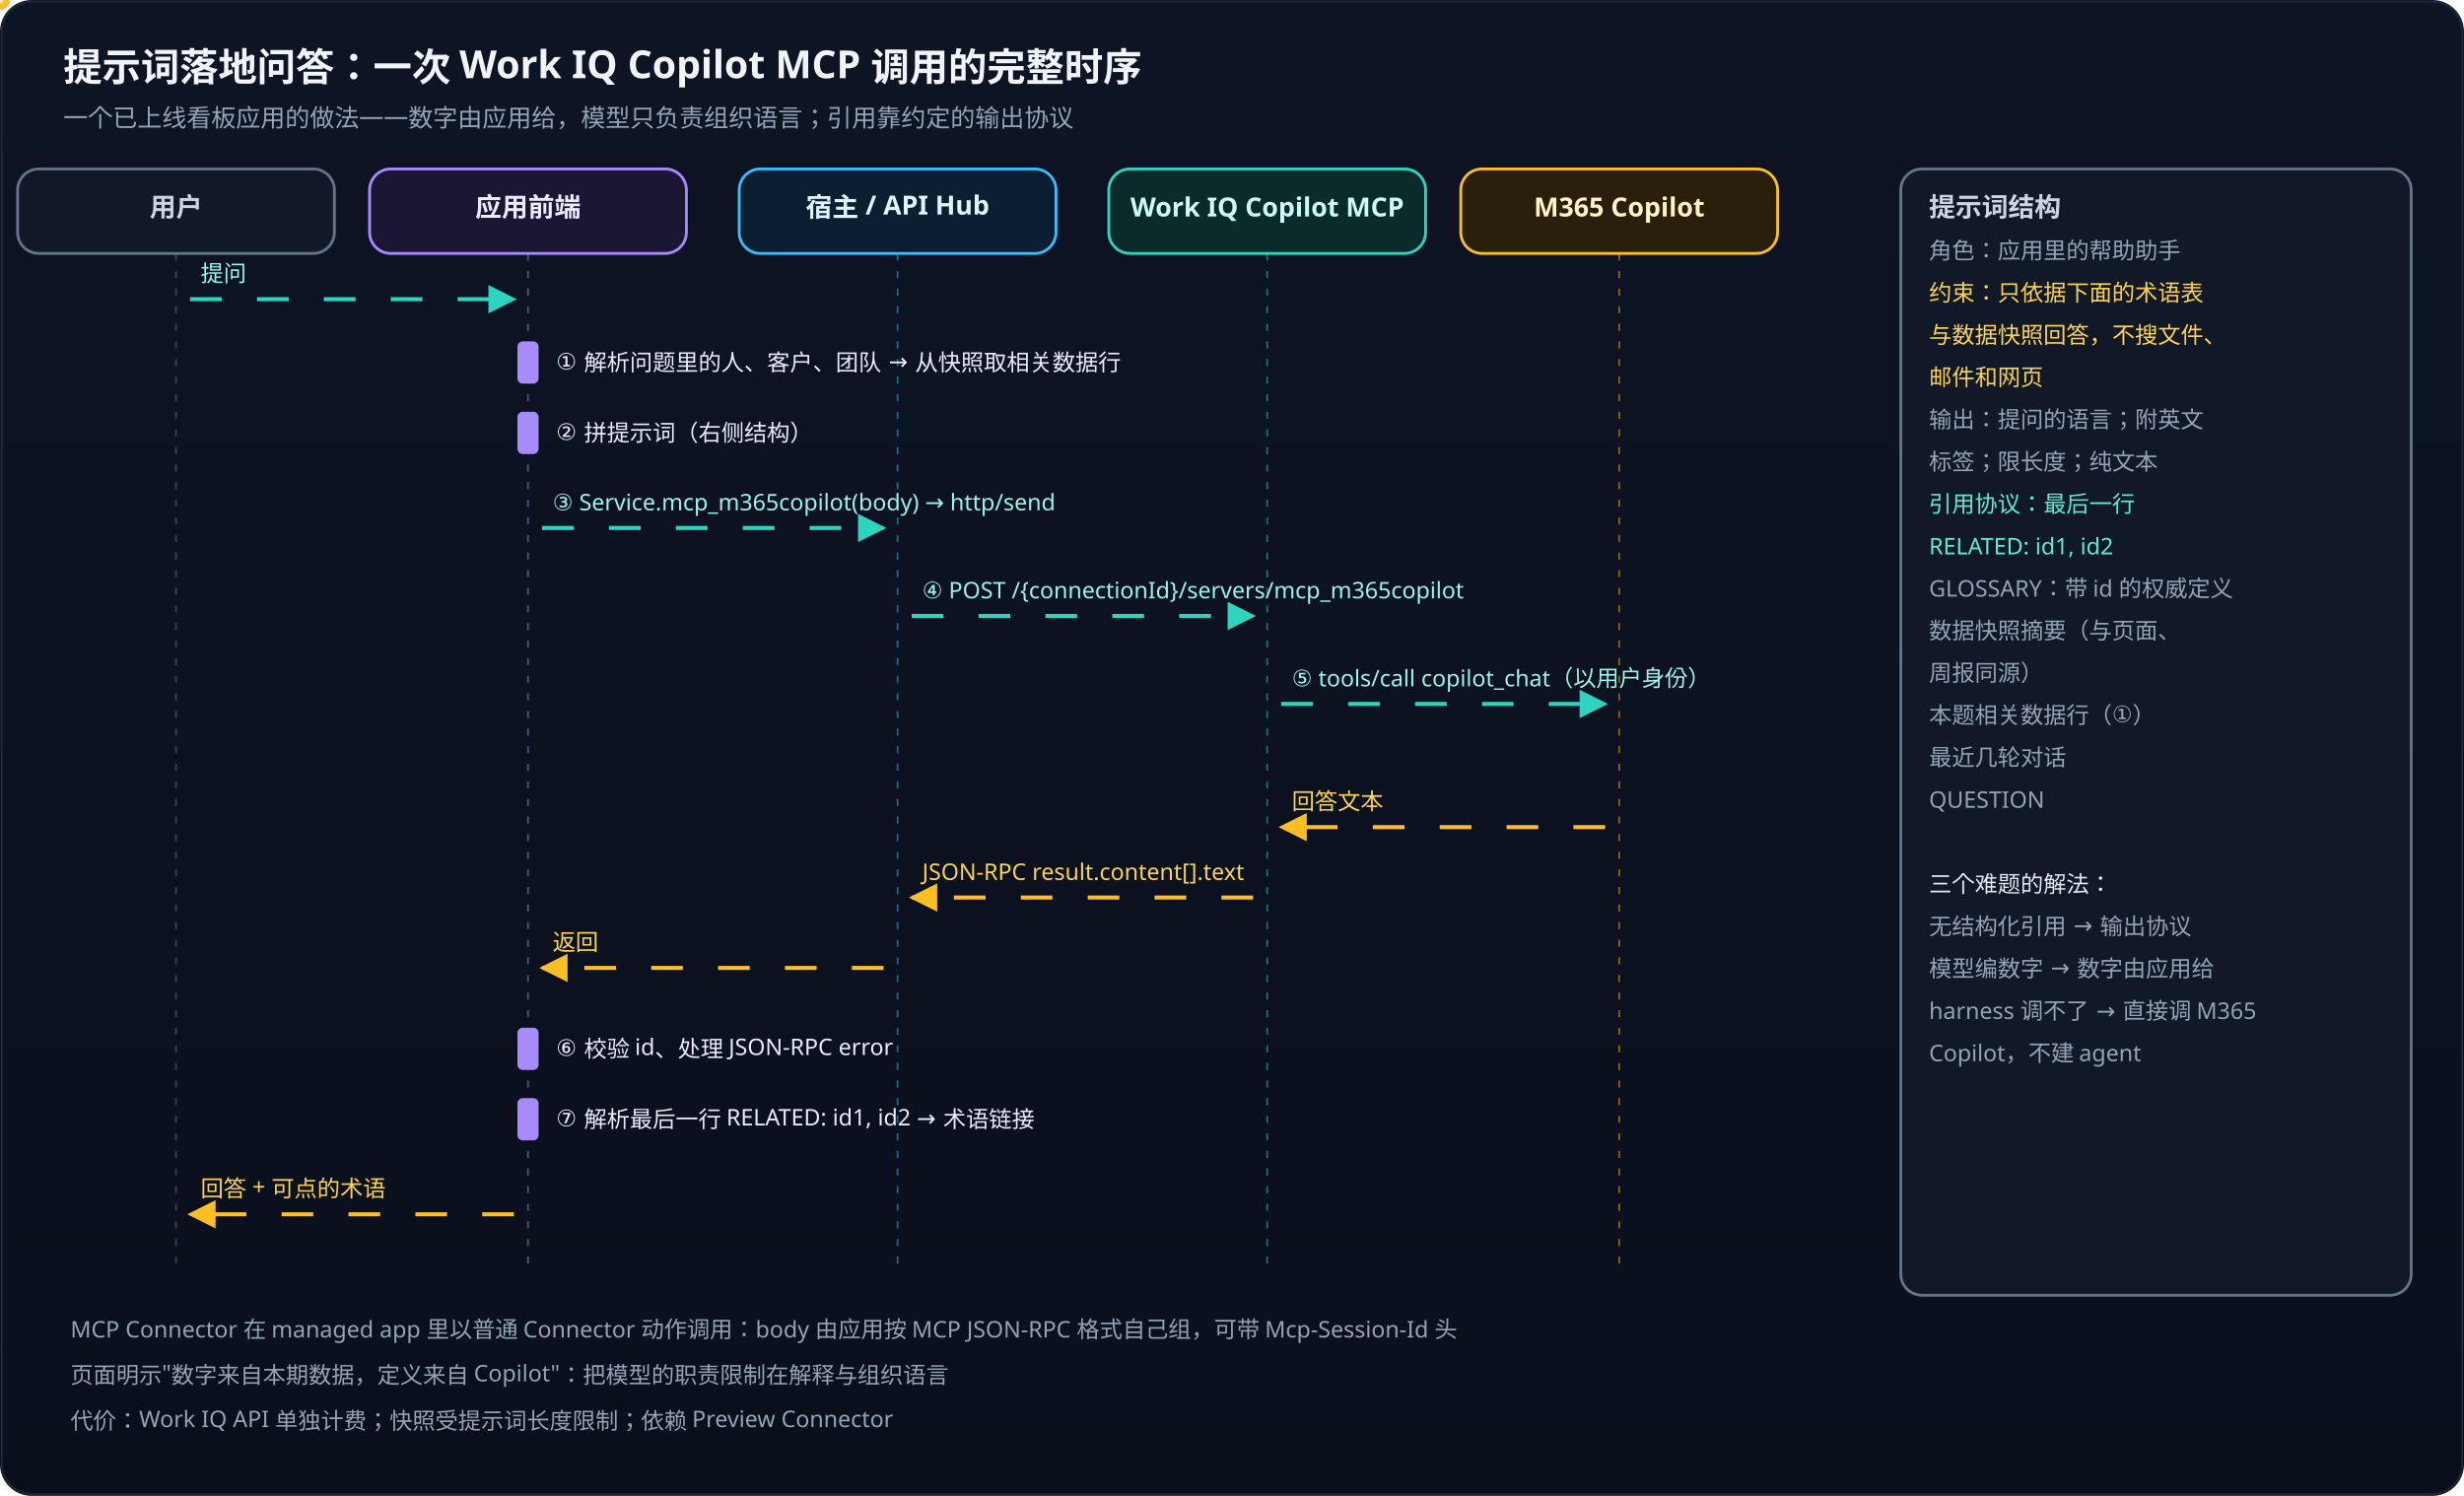
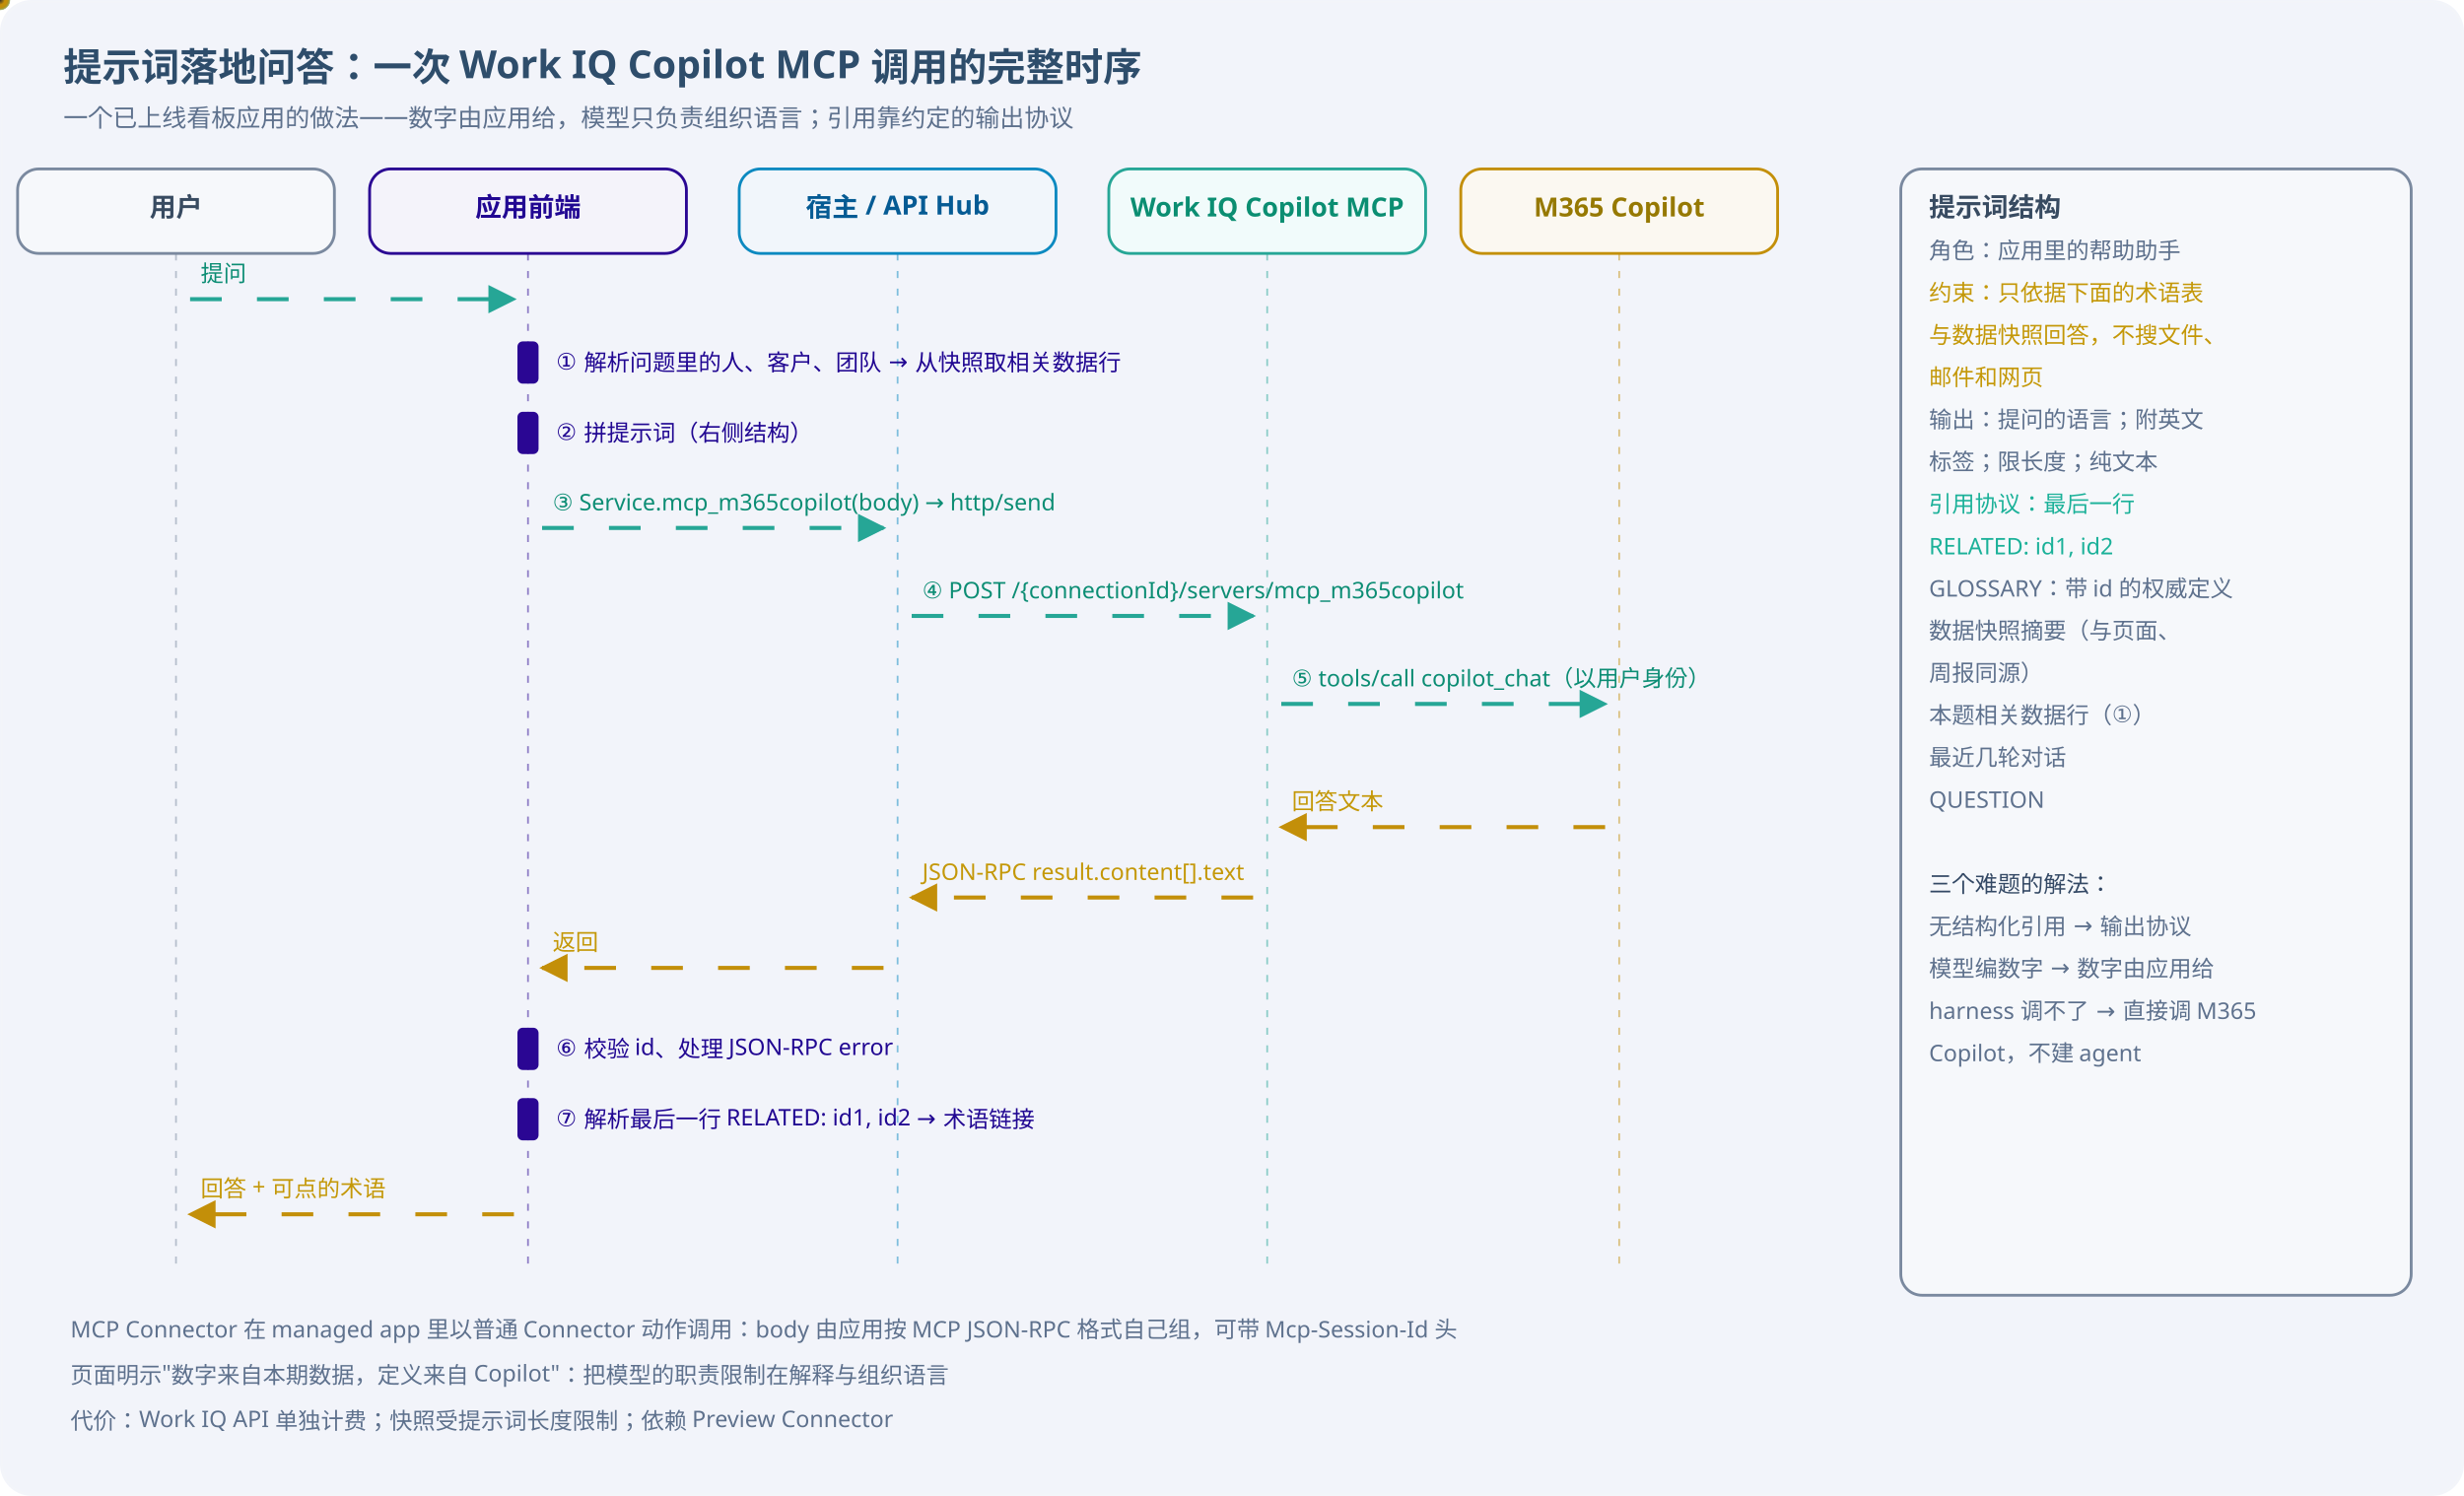
<svg xmlns="http://www.w3.org/2000/svg" width="1400" height="850" viewBox="0 0 1400 850" font-family="PingFang SC, Hiragino Sans GB, Microsoft YaHei, sans-serif">
  <defs>
    <linearGradient id="bg" x1="0" y1="0" x2="0" y2="1">
-       <stop offset="0" stop-color="#0d1424" />
-       <stop offset="1" stop-color="#0a0f1c" />
+       <stop offset="0" stop-color="#f2f4fa" />
+       <stop offset="1" stop-color="#f2f4fa" />
    </linearGradient>
    <radialGradient id="pt_teal" cx="0.5" cy="0.5" r="0.5">
-       <stop offset="0" stop-color="#ffffff" />
-       <stop offset="0.45" stop-color="#2dd4bf" />
-       <stop offset="1" stop-color="#2dd4bf" stop-opacity="0" />
+       <stop offset="0" stop-color="#2b2b2b" />
+       <stop offset="0.45" stop-color="#26a696" />
+       <stop offset="1" stop-color="#26a696" stop-opacity="0" />
    </radialGradient>
    <marker id="ar_teal" viewBox="0 0 10 10" refX="9" refY="5" markerWidth="7" markerHeight="7" orient="auto-start-reverse">
-       <path d="M0 0 L10 5 L0 10 z" fill="#2dd4bf" />
+       <path d="M0 0 L10 5 L0 10 z" fill="#26a696" />
    </marker>
    <radialGradient id="pt_sky" cx="0.5" cy="0.5" r="0.5">
-       <stop offset="0" stop-color="#ffffff" />
-       <stop offset="0.45" stop-color="#38bdf8" />
-       <stop offset="1" stop-color="#38bdf8" stop-opacity="0" />
+       <stop offset="0" stop-color="#2b2b2b" />
+       <stop offset="0.45" stop-color="#0c89c0" />
+       <stop offset="1" stop-color="#0c89c0" stop-opacity="0" />
    </radialGradient>
    <marker id="ar_sky" viewBox="0 0 10 10" refX="9" refY="5" markerWidth="7" markerHeight="7" orient="auto-start-reverse">
-       <path d="M0 0 L10 5 L0 10 z" fill="#38bdf8" />
+       <path d="M0 0 L10 5 L0 10 z" fill="#0c89c0" />
    </marker>
    <radialGradient id="pt_violet" cx="0.5" cy="0.5" r="0.5">
-       <stop offset="0" stop-color="#ffffff" />
-       <stop offset="0.45" stop-color="#a78bfa" />
-       <stop offset="1" stop-color="#a78bfa" stop-opacity="0" />
+       <stop offset="0" stop-color="#2b2b2b" />
+       <stop offset="0.45" stop-color="#2a0693" />
+       <stop offset="1" stop-color="#2a0693" stop-opacity="0" />
    </radialGradient>
    <marker id="ar_violet" viewBox="0 0 10 10" refX="9" refY="5" markerWidth="7" markerHeight="7" orient="auto-start-reverse">
-       <path d="M0 0 L10 5 L0 10 z" fill="#a78bfa" />
+       <path d="M0 0 L10 5 L0 10 z" fill="#2a0693" />
    </marker>
    <radialGradient id="pt_amber" cx="0.5" cy="0.5" r="0.5">
-       <stop offset="0" stop-color="#ffffff" />
-       <stop offset="0.45" stop-color="#fbbf24" />
-       <stop offset="1" stop-color="#fbbf24" stop-opacity="0" />
+       <stop offset="0" stop-color="#2b2b2b" />
+       <stop offset="0.45" stop-color="#c38f09" />
+       <stop offset="1" stop-color="#c38f09" stop-opacity="0" />
    </radialGradient>
    <marker id="ar_amber" viewBox="0 0 10 10" refX="9" refY="5" markerWidth="7" markerHeight="7" orient="auto-start-reverse">
-       <path d="M0 0 L10 5 L0 10 z" fill="#fbbf24" />
+       <path d="M0 0 L10 5 L0 10 z" fill="#c38f09" />
    </marker>
    <radialGradient id="pt_gray" cx="0.5" cy="0.5" r="0.5">
-       <stop offset="0" stop-color="#ffffff" />
-       <stop offset="0.45" stop-color="#64748b" />
-       <stop offset="1" stop-color="#64748b" stop-opacity="0" />
+       <stop offset="0" stop-color="#2b2b2b" />
+       <stop offset="0.45" stop-color="#7a899f" />
+       <stop offset="1" stop-color="#7a899f" stop-opacity="0" />
    </radialGradient>
    <marker id="ar_gray" viewBox="0 0 10 10" refX="9" refY="5" markerWidth="7" markerHeight="7" orient="auto-start-reverse">
-       <path d="M0 0 L10 5 L0 10 z" fill="#64748b" />
+       <path d="M0 0 L10 5 L0 10 z" fill="#7a899f" />
    </marker>
    <radialGradient id="pt_red" cx="0.5" cy="0.5" r="0.5">
-       <stop offset="0" stop-color="#ffffff" />
-       <stop offset="0.45" stop-color="#f87171" />
-       <stop offset="1" stop-color="#f87171" stop-opacity="0" />
+       <stop offset="0" stop-color="#2b2b2b" />
+       <stop offset="0.45" stop-color="#920707" />
+       <stop offset="1" stop-color="#920707" stop-opacity="0" />
    </radialGradient>
    <marker id="ar_red" viewBox="0 0 10 10" refX="9" refY="5" markerWidth="7" markerHeight="7" orient="auto-start-reverse">
-       <path d="M0 0 L10 5 L0 10 z" fill="#f87171" />
+       <path d="M0 0 L10 5 L0 10 z" fill="#920707" />
    </marker>
    <radialGradient id="pt_rose" cx="0.5" cy="0.5" r="0.5">
-       <stop offset="0" stop-color="#ffffff" />
-       <stop offset="0.45" stop-color="#fb7185" />
-       <stop offset="1" stop-color="#fb7185" stop-opacity="0" />
+       <stop offset="0" stop-color="#2b2b2b" />
+       <stop offset="0.45" stop-color="#950419" />
+       <stop offset="1" stop-color="#950419" stop-opacity="0" />
    </radialGradient>
    <marker id="ar_rose" viewBox="0 0 10 10" refX="9" refY="5" markerWidth="7" markerHeight="7" orient="auto-start-reverse">
-       <path d="M0 0 L10 5 L0 10 z" fill="#fb7185" />
+       <path d="M0 0 L10 5 L0 10 z" fill="#950419" />
    </marker>
    <radialGradient id="pt_green" cx="0.5" cy="0.5" r="0.5">
-       <stop offset="0" stop-color="#ffffff" />
-       <stop offset="0.45" stop-color="#4ade80" />
-       <stop offset="1" stop-color="#4ade80" stop-opacity="0" />
+       <stop offset="0" stop-color="#2b2b2b" />
+       <stop offset="0.45" stop-color="#23a954" />
+       <stop offset="1" stop-color="#23a954" stop-opacity="0" />
    </radialGradient>
    <marker id="ar_green" viewBox="0 0 10 10" refX="9" refY="5" markerWidth="7" markerHeight="7" orient="auto-start-reverse">
-       <path d="M0 0 L10 5 L0 10 z" fill="#4ade80" />
+       <path d="M0 0 L10 5 L0 10 z" fill="#23a954" />
    </marker>
  </defs>
  <style>@keyframes flowDash { to { stroke-dashoffset: -76; } } .flow { stroke-dasharray: 18 20; animation: flowDash 1.6s linear infinite; } @keyframes pulse { 0%,100% { opacity: .6; } 50% { opacity: 1; } } .pulse { animation: pulse 2.2s ease-in-out infinite; }</style>
  <rect width="1400" height="850" rx="18" fill="url(#bg)" />
-   <rect x="1" y="1" width="1398" height="848" rx="17" fill="none" stroke="#1e293b" />
-   <text x="36" y="46" font-size="22" font-weight="700" fill="#f1f5f9" text-anchor="start">提示词落地问答：一次 Work IQ Copilot MCP 调用的完整时序</text>
-   <text x="36" y="72" font-size="14" font-weight="400" fill="#94a3b8" text-anchor="start">一个已上线看板应用的做法——数字由应用给，模型只负责组织语言；引用靠约定的输出协议</text>
-   <rect x="10" y="96" width="180" height="48" rx="12" fill="#111827" stroke="#64748b" stroke-width="1.6" />
-   <text x="100.0" y="123" font-size="15" font-weight="700" fill="#cbd5e1" text-anchor="middle">用户</text>
-   <line x1="100" y1="144" x2="100" y2="720" stroke="#64748b" stroke-opacity=".5" stroke-dasharray="4 6" />
-   <rect x="210" y="96" width="180" height="48" rx="12" fill="#1a1633" stroke="#a78bfa" stroke-width="1.6" />
-   <text x="300.0" y="123" font-size="15" font-weight="700" fill="#ede9fe" text-anchor="middle">应用前端</text>
-   <line x1="300" y1="144" x2="300" y2="720" stroke="#a78bfa" stroke-opacity=".5" stroke-dasharray="4 6" />
-   <rect x="420" y="96" width="180" height="48" rx="12" fill="#0b1f33" stroke="#38bdf8" stroke-width="1.6" />
-   <text x="510.0" y="123" font-size="15" font-weight="700" fill="#e0f2fe" text-anchor="middle">宿主 / API Hub</text>
-   <line x1="510" y1="144" x2="510" y2="720" stroke="#38bdf8" stroke-opacity=".5" stroke-dasharray="4 6" />
-   <rect x="630" y="96" width="180" height="48" rx="12" fill="#0b2a2a" stroke="#2dd4bf" stroke-width="1.6" />
-   <text x="720.0" y="123" font-size="15" font-weight="700" fill="#ccfbf1" text-anchor="middle">Work IQ Copilot MCP</text>
-   <line x1="720" y1="144" x2="720" y2="720" stroke="#2dd4bf" stroke-opacity=".5" stroke-dasharray="4 6" />
-   <rect x="830" y="96" width="180" height="48" rx="12" fill="#2a1f0a" stroke="#fbbf24" stroke-width="1.6" />
-   <text x="920.0" y="123" font-size="15" font-weight="700" fill="#fef3c7" text-anchor="middle">M365 Copilot</text>
-   <line x1="920" y1="144" x2="920" y2="720" stroke="#fbbf24" stroke-opacity=".5" stroke-dasharray="4 6" />
-   <path id="p1" d="M108 170 H292" fill="none" stroke="#2dd4bf" stroke-width="2.3" class="flow" marker-end="url(#ar_teal)" />
+   <rect x="1" y="1" width="1398" height="848" rx="17" fill="none" stroke="#f3f5f9" />
+   <text x="36" y="46" font-size="22" font-weight="700" fill="#2e4d6b" text-anchor="start">提示词落地问答：一次 Work IQ Copilot MCP 调用的完整时序</text>
+   <text x="36" y="72" font-size="14" font-weight="400" fill="#5e718d" text-anchor="start">一个已上线看板应用的做法——数字由应用给，模型只负责组织语言；引用靠约定的输出协议</text>
+   <rect x="10" y="96" width="180" height="48" rx="12" fill="#f6f8fb" stroke="#7a899f" stroke-width="1.6" />
+   <text x="100.0" y="123" font-size="15" font-weight="700" fill="#384b61" text-anchor="middle">用户</text>
+   <line x1="100" y1="144" x2="100" y2="720" stroke="#7a899f" stroke-opacity=".5" stroke-dasharray="4 6" />
+   <rect x="210" y="96" width="180" height="48" rx="12" fill="#f4f3fa" stroke="#2a0693" stroke-width="1.6" />
+   <text x="300.0" y="123" font-size="15" font-weight="700" fill="#210792" text-anchor="middle">应用前端</text>
+   <line x1="300" y1="144" x2="300" y2="720" stroke="#2a0693" stroke-opacity=".5" stroke-dasharray="4 6" />
+   <rect x="420" y="96" width="180" height="48" rx="12" fill="#f1f6fb" stroke="#0c89c0" stroke-width="1.6" />
+   <text x="510.0" y="123" font-size="15" font-weight="700" fill="#055b94" text-anchor="middle">宿主 / API Hub</text>
+   <line x1="510" y1="144" x2="510" y2="720" stroke="#0c89c0" stroke-opacity=".5" stroke-dasharray="4 6" />
+   <rect x="630" y="96" width="180" height="48" rx="12" fill="#f1fbfb" stroke="#26a696" stroke-width="1.6" />
+   <text x="720.0" y="123" font-size="15" font-weight="700" fill="#0b8e72" text-anchor="middle">Work IQ Copilot MCP</text>
+   <line x1="720" y1="144" x2="720" y2="720" stroke="#26a696" stroke-opacity=".5" stroke-dasharray="4 6" />
+   <rect x="830" y="96" width="180" height="48" rx="12" fill="#fbf8f1" stroke="#c38f09" stroke-width="1.6" />
+   <text x="920.0" y="123" font-size="15" font-weight="700" fill="#967903" text-anchor="middle">M365 Copilot</text>
+   <line x1="920" y1="144" x2="920" y2="720" stroke="#c38f09" stroke-opacity=".5" stroke-dasharray="4 6" />
+   <path id="p1" d="M108 170 H292" fill="none" stroke="#26a696" stroke-width="2.3" class="flow" marker-end="url(#ar_teal)" />
  <circle r="6" fill="url(#pt_teal)">
    <animateMotion dur="1.2s" begin="0.0s" repeatCount="indefinite">
      <mpath href="#p1" />
    </animateMotion>
  </circle>
-   <text x="114" y="160" font-size="13" font-weight="400" fill="#99f6e4" text-anchor="start">提问</text>
-   <rect x="294" y="194" width="12" height="24" rx="3" fill="#a78bfa" />
-   <text x="316" y="210" font-size="13" font-weight="400" fill="#ede9fe" text-anchor="start">① 解析问题里的人、客户、团队 → 从快照取相关数据行</text>
-   <rect x="294" y="234" width="12" height="24" rx="3" fill="#a78bfa" />
-   <text x="316" y="250" font-size="13" font-weight="400" fill="#ede9fe" text-anchor="start">② 拼提示词（右侧结构）</text>
-   <path id="p2" d="M308 300 H502" fill="none" stroke="#2dd4bf" stroke-width="2.3" class="flow" marker-end="url(#ar_teal)" />
+   <text x="114" y="160" font-size="13" font-weight="400" fill="#0c8d74" text-anchor="start">提问</text>
+   <rect x="294" y="194" width="12" height="24" rx="3" fill="#2a0693" />
+   <text x="316" y="210" font-size="13" font-weight="400" fill="#210792" text-anchor="start">① 解析问题里的人、客户、团队 → 从快照取相关数据行</text>
+   <rect x="294" y="234" width="12" height="24" rx="3" fill="#2a0693" />
+   <text x="316" y="250" font-size="13" font-weight="400" fill="#210792" text-anchor="start">② 拼提示词（右侧结构）</text>
+   <path id="p2" d="M308 300 H502" fill="none" stroke="#26a696" stroke-width="2.3" class="flow" marker-end="url(#ar_teal)" />
  <circle r="6" fill="url(#pt_teal)">
    <animateMotion dur="1.2s" begin="0.75s" repeatCount="indefinite">
      <mpath href="#p2" />
    </animateMotion>
  </circle>
-   <text x="314" y="290" font-size="13" font-weight="400" fill="#99f6e4" text-anchor="start">③ Service.mcp_m365copilot(body) → http/send</text>
-   <path id="p3" d="M518 350 H712" fill="none" stroke="#2dd4bf" stroke-width="2.3" class="flow" marker-end="url(#ar_teal)" />
+   <text x="314" y="290" font-size="13" font-weight="400" fill="#0c8d74" text-anchor="start">③ Service.mcp_m365copilot(body) → http/send</text>
+   <path id="p3" d="M518 350 H712" fill="none" stroke="#26a696" stroke-width="2.3" class="flow" marker-end="url(#ar_teal)" />
  <circle r="6" fill="url(#pt_teal)">
    <animateMotion dur="1.2s" begin="1.0s" repeatCount="indefinite">
      <mpath href="#p3" />
    </animateMotion>
  </circle>
-   <text x="524" y="340" font-size="13" font-weight="400" fill="#99f6e4" text-anchor="start">④ POST /{connectionId}/servers/mcp_m365copilot</text>
-   <path id="p4" d="M728 400 H912" fill="none" stroke="#2dd4bf" stroke-width="2.3" class="flow" marker-end="url(#ar_teal)" />
+   <text x="524" y="340" font-size="13" font-weight="400" fill="#0c8d74" text-anchor="start">④ POST /{connectionId}/servers/mcp_m365copilot</text>
+   <path id="p4" d="M728 400 H912" fill="none" stroke="#26a696" stroke-width="2.3" class="flow" marker-end="url(#ar_teal)" />
  <circle r="6" fill="url(#pt_teal)">
    <animateMotion dur="1.2s" begin="1.25s" repeatCount="indefinite">
      <mpath href="#p4" />
    </animateMotion>
  </circle>
-   <text x="734" y="390" font-size="13" font-weight="400" fill="#99f6e4" text-anchor="start">⑤ tools/call copilot_chat（以用户身份）</text>
-   <path id="p5" d="M912 470 H728" fill="none" stroke="#fbbf24" stroke-width="2.3" class="flow" marker-end="url(#ar_amber)" />
+   <text x="734" y="390" font-size="13" font-weight="400" fill="#0c8d74" text-anchor="start">⑤ tools/call copilot_chat（以用户身份）</text>
+   <path id="p5" d="M912 470 H728" fill="none" stroke="#c38f09" stroke-width="2.3" class="flow" marker-end="url(#ar_amber)" />
  <circle r="6" fill="url(#pt_amber)">
    <animateMotion dur="1.2s" begin="1.5s" repeatCount="indefinite">
      <mpath href="#p5" />
    </animateMotion>
  </circle>
-   <text x="734" y="460" font-size="13" font-weight="400" fill="#fcd34d" text-anchor="start">回答文本</text>
-   <path id="p6" d="M712 510 H518" fill="none" stroke="#fbbf24" stroke-width="2.3" class="flow" marker-end="url(#ar_amber)" />
+   <text x="734" y="460" font-size="13" font-weight="400" fill="#c49808" text-anchor="start">回答文本</text>
+   <path id="p6" d="M712 510 H518" fill="none" stroke="#c38f09" stroke-width="2.3" class="flow" marker-end="url(#ar_amber)" />
  <circle r="6" fill="url(#pt_amber)">
    <animateMotion dur="1.2s" begin="1.75s" repeatCount="indefinite">
      <mpath href="#p6" />
    </animateMotion>
  </circle>
-   <text x="524" y="500" font-size="13" font-weight="400" fill="#fcd34d" text-anchor="start">JSON-RPC result.content[].text</text>
-   <path id="p7" d="M502 550 H308" fill="none" stroke="#fbbf24" stroke-width="2.3" class="flow" marker-end="url(#ar_amber)" />
+   <text x="524" y="500" font-size="13" font-weight="400" fill="#c49808" text-anchor="start">JSON-RPC result.content[].text</text>
+   <path id="p7" d="M502 550 H308" fill="none" stroke="#c38f09" stroke-width="2.3" class="flow" marker-end="url(#ar_amber)" />
  <circle r="6" fill="url(#pt_amber)">
    <animateMotion dur="1.2s" begin="2.0s" repeatCount="indefinite">
      <mpath href="#p7" />
    </animateMotion>
  </circle>
-   <text x="314" y="540" font-size="13" font-weight="400" fill="#fcd34d" text-anchor="start">返回</text>
-   <rect x="294" y="584" width="12" height="24" rx="3" fill="#a78bfa" />
-   <text x="316" y="600" font-size="13" font-weight="400" fill="#ede9fe" text-anchor="start">⑥ 校验 id、处理 JSON-RPC error</text>
-   <rect x="294" y="624" width="12" height="24" rx="3" fill="#a78bfa" />
-   <text x="316" y="640" font-size="13" font-weight="400" fill="#ede9fe" text-anchor="start">⑦ 解析最后一行 RELATED: id1, id2 → 术语链接</text>
-   <path id="p8" d="M292 690 H108" fill="none" stroke="#fbbf24" stroke-width="2.3" class="flow" marker-end="url(#ar_amber)" />
+   <text x="314" y="540" font-size="13" font-weight="400" fill="#c49808" text-anchor="start">返回</text>
+   <rect x="294" y="584" width="12" height="24" rx="3" fill="#2a0693" />
+   <text x="316" y="600" font-size="13" font-weight="400" fill="#210792" text-anchor="start">⑥ 校验 id、处理 JSON-RPC error</text>
+   <rect x="294" y="624" width="12" height="24" rx="3" fill="#2a0693" />
+   <text x="316" y="640" font-size="13" font-weight="400" fill="#210792" text-anchor="start">⑦ 解析最后一行 RELATED: id1, id2 → 术语链接</text>
+   <path id="p8" d="M292 690 H108" fill="none" stroke="#c38f09" stroke-width="2.3" class="flow" marker-end="url(#ar_amber)" />
  <circle r="6" fill="url(#pt_amber)">
    <animateMotion dur="1.2s" begin="2.75s" repeatCount="indefinite">
      <mpath href="#p8" />
    </animateMotion>
  </circle>
-   <text x="114" y="680" font-size="13" font-weight="400" fill="#fcd34d" text-anchor="start">回答 + 可点的术语</text>
-   <rect x="1080" y="96" width="290" height="640" rx="12" fill="#111827" stroke="#64748b" stroke-width="1.6" />
-   <text x="1096" y="123" font-size="15" font-weight="700" fill="#cbd5e1" text-anchor="start">提示词结构</text>
-   <text x="1096" y="147" font-size="13" font-weight="400" fill="#94a3b8" text-anchor="start">角色：应用里的帮助助手</text>
-   <text x="1096" y="171" font-size="13" font-weight="400" fill="#fcd34d" text-anchor="start">约束：只依据下面的术语表</text>
-   <text x="1096" y="195" font-size="13" font-weight="400" fill="#fcd34d" text-anchor="start">与数据快照回答，不搜文件、</text>
-   <text x="1096" y="219" font-size="13" font-weight="400" fill="#fcd34d" text-anchor="start">邮件和网页</text>
-   <text x="1096" y="243" font-size="13" font-weight="400" fill="#94a3b8" text-anchor="start">输出：提问的语言；附英文</text>
-   <text x="1096" y="267" font-size="13" font-weight="400" fill="#94a3b8" text-anchor="start">标签；限长度；纯文本</text>
-   <text x="1096" y="291" font-size="13" font-weight="400" fill="#5eead4" text-anchor="start">引用协议：最后一行</text>
-   <text x="1096" y="315" font-size="13" font-weight="400" fill="#5eead4" text-anchor="start">RELATED: id1, id2</text>
-   <text x="1096" y="339" font-size="13" font-weight="400" fill="#94a3b8" text-anchor="start">GLOSSARY：带 id 的权威定义</text>
-   <text x="1096" y="363" font-size="13" font-weight="400" fill="#94a3b8" text-anchor="start">数据快照摘要（与页面、</text>
-   <text x="1096" y="387" font-size="13" font-weight="400" fill="#94a3b8" text-anchor="start">周报同源）</text>
-   <text x="1096" y="411" font-size="13" font-weight="400" fill="#94a3b8" text-anchor="start">本题相关数据行（①）</text>
-   <text x="1096" y="435" font-size="13" font-weight="400" fill="#94a3b8" text-anchor="start">最近几轮对话</text>
-   <text x="1096" y="459" font-size="13" font-weight="400" fill="#94a3b8" text-anchor="start">QUESTION</text>
-   <text x="1096" y="483" font-size="13" font-weight="400" fill="#94a3b8" text-anchor="start" />
-   <text x="1096" y="507" font-size="13" font-weight="400" fill="#e2e8f0" text-anchor="start">三个难题的解法：</text>
-   <text x="1096" y="531" font-size="13" font-weight="400" fill="#94a3b8" text-anchor="start">无结构化引用 → 输出协议</text>
-   <text x="1096" y="555" font-size="13" font-weight="400" fill="#94a3b8" text-anchor="start">模型编数字 → 数字由应用给</text>
-   <text x="1096" y="579" font-size="13" font-weight="400" fill="#94a3b8" text-anchor="start">harness 调不了 → 直接调 M365</text>
-   <text x="1096" y="603" font-size="13" font-weight="400" fill="#94a3b8" text-anchor="start">Copilot，不建 agent</text>
-   <text x="40" y="760" font-size="13" font-weight="400" fill="#94a3b8" text-anchor="start">MCP Connector 在 managed app 里以普通 Connector 动作调用：body 由应用按 MCP JSON-RPC 格式自己组，可带 Mcp-Session-Id 头</text>
-   <text x="40" y="786" font-size="13" font-weight="400" fill="#94a3b8" text-anchor="start">页面明示"数字来自本期数据，定义来自 Copilot"：把模型的职责限制在解释与组织语言</text>
-   <text x="40" y="812" font-size="13" font-weight="400" fill="#94a3b8" text-anchor="start">代价：Work IQ API 单独计费；快照受提示词长度限制；依赖 Preview Connector</text>
+   <text x="114" y="680" font-size="13" font-weight="400" fill="#c49808" text-anchor="start">回答 + 可点的术语</text>
+   <rect x="1080" y="96" width="290" height="640" rx="12" fill="#f6f8fb" stroke="#7a899f" stroke-width="1.6" />
+   <text x="1096" y="123" font-size="15" font-weight="700" fill="#384b61" text-anchor="start">提示词结构</text>
+   <text x="1096" y="147" font-size="13" font-weight="400" fill="#5e718d" text-anchor="start">角色：应用里的帮助助手</text>
+   <text x="1096" y="171" font-size="13" font-weight="400" fill="#c49808" text-anchor="start">约束：只依据下面的术语表</text>
+   <text x="1096" y="195" font-size="13" font-weight="400" fill="#c49808" text-anchor="start">与数据快照回答，不搜文件、</text>
+   <text x="1096" y="219" font-size="13" font-weight="400" fill="#c49808" text-anchor="start">邮件和网页</text>
+   <text x="1096" y="243" font-size="13" font-weight="400" fill="#5e718d" text-anchor="start">输出：提问的语言；附英文</text>
+   <text x="1096" y="267" font-size="13" font-weight="400" fill="#5e718d" text-anchor="start">标签；限长度；纯文本</text>
+   <text x="1096" y="291" font-size="13" font-weight="400" fill="#1bb199" text-anchor="start">引用协议：最后一行</text>
+   <text x="1096" y="315" font-size="13" font-weight="400" fill="#1bb199" text-anchor="start">RELATED: id1, id2</text>
+   <text x="1096" y="339" font-size="13" font-weight="400" fill="#5e718d" text-anchor="start">GLOSSARY：带 id 的权威定义</text>
+   <text x="1096" y="363" font-size="13" font-weight="400" fill="#5e718d" text-anchor="start">数据快照摘要（与页面、</text>
+   <text x="1096" y="387" font-size="13" font-weight="400" fill="#5e718d" text-anchor="start">周报同源）</text>
+   <text x="1096" y="411" font-size="13" font-weight="400" fill="#5e718d" text-anchor="start">本题相关数据行（①）</text>
+   <text x="1096" y="435" font-size="13" font-weight="400" fill="#5e718d" text-anchor="start">最近几轮对话</text>
+   <text x="1096" y="459" font-size="13" font-weight="400" fill="#5e718d" text-anchor="start">QUESTION</text>
+   <text x="1096" y="483" font-size="13" font-weight="400" fill="#5e718d" text-anchor="start" />
+   <text x="1096" y="507" font-size="13" font-weight="400" fill="#344965" text-anchor="start">三个难题的解法：</text>
+   <text x="1096" y="531" font-size="13" font-weight="400" fill="#5e718d" text-anchor="start">无结构化引用 → 输出协议</text>
+   <text x="1096" y="555" font-size="13" font-weight="400" fill="#5e718d" text-anchor="start">模型编数字 → 数字由应用给</text>
+   <text x="1096" y="579" font-size="13" font-weight="400" fill="#5e718d" text-anchor="start">harness 调不了 → 直接调 M365</text>
+   <text x="1096" y="603" font-size="13" font-weight="400" fill="#5e718d" text-anchor="start">Copilot，不建 agent</text>
+   <text x="40" y="760" font-size="13" font-weight="400" fill="#5e718d" text-anchor="start">MCP Connector 在 managed app 里以普通 Connector 动作调用：body 由应用按 MCP JSON-RPC 格式自己组，可带 Mcp-Session-Id 头</text>
+   <text x="40" y="786" font-size="13" font-weight="400" fill="#5e718d" text-anchor="start">页面明示"数字来自本期数据，定义来自 Copilot"：把模型的职责限制在解释与组织语言</text>
+   <text x="40" y="812" font-size="13" font-weight="400" fill="#5e718d" text-anchor="start">代价：Work IQ API 单独计费；快照受提示词长度限制；依赖 Preview Connector</text>
</svg>
